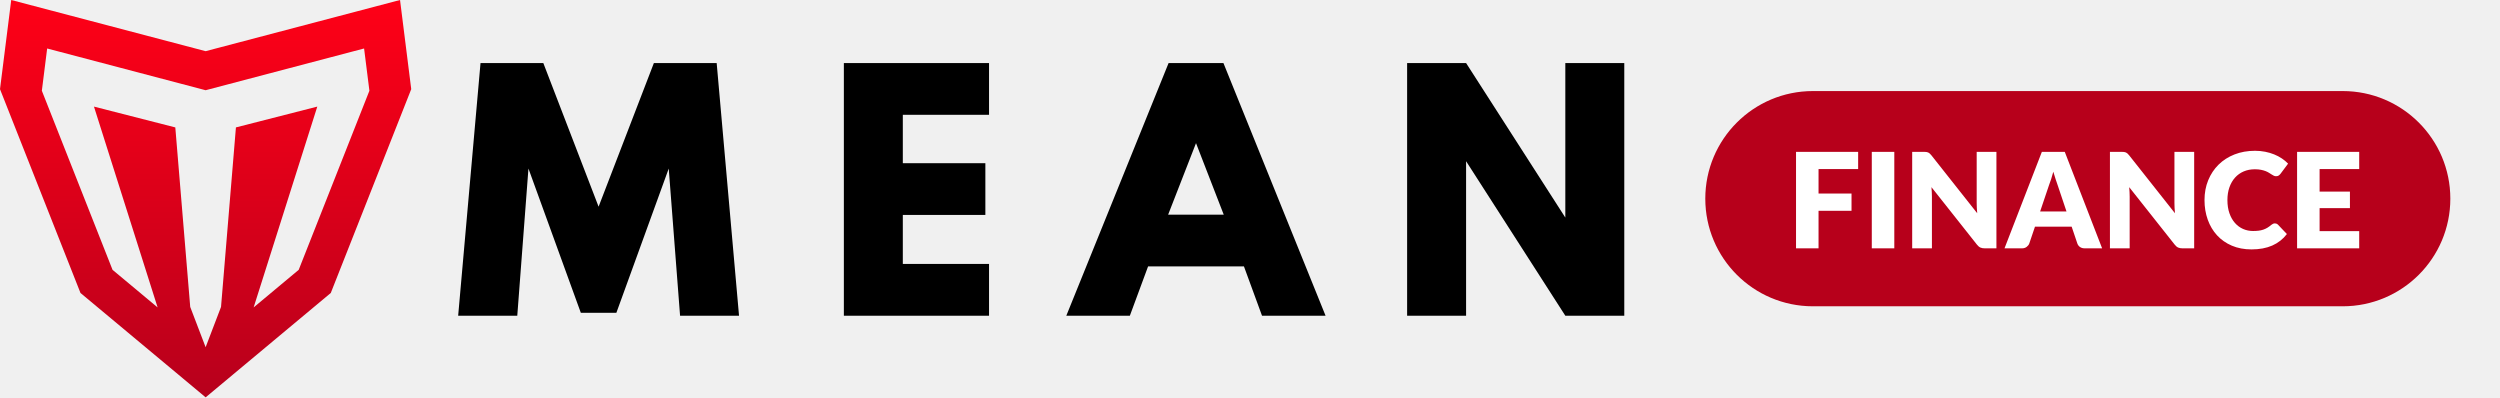
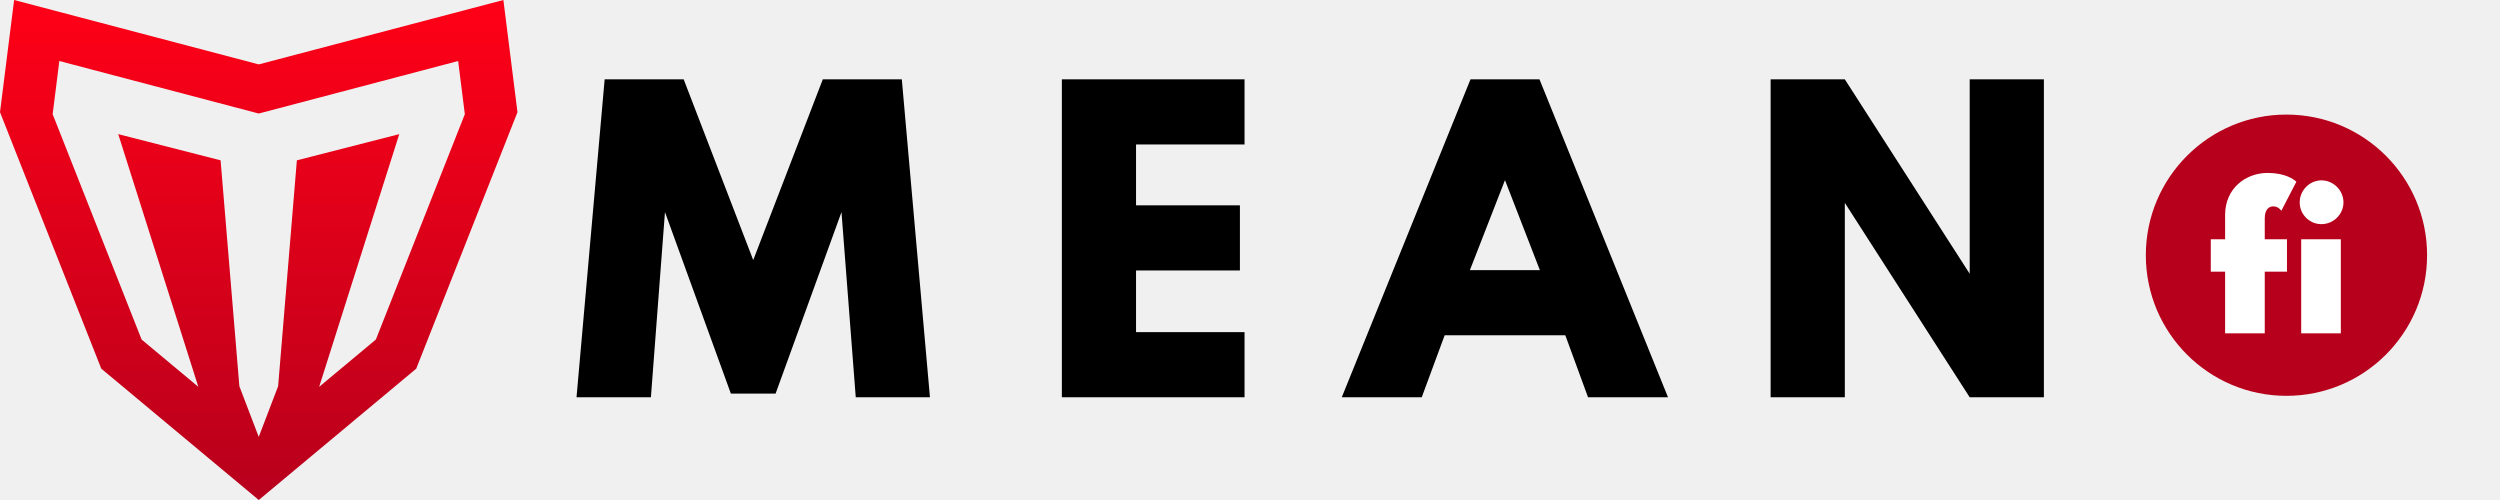
- <svg xmlns="http://www.w3.org/2000/svg" width="302px" height="48px" viewBox="0 0 302 48" version="1.1">
+ <svg xmlns="http://www.w3.org/2000/svg" width="240px" height="48px" viewBox="0 0 240 48" version="1.1">
  <defs>
    <linearGradient x1="50%" y1="0%" x2="50%" y2="100%" id="linearGradient-1">
      <stop stop-color="#FF0017" offset="0%" />
      <stop stop-color="#B7001C" offset="100%" />
    </linearGradient>
  </defs>
-   <g id="Logos/Source/Mean-Finance---Black-on-White" stroke="none" stroke-width="1" fill="none" fill-rule="evenodd">
+   <g id="Logos/Source/MeanFi-Black-on-White" stroke="none" stroke-width="1" fill="none" fill-rule="evenodd">
    <g id="Group">
      <g fill="url(#linearGradient-1)" id="Fill-1-Copy">
        <path d="M48.324,0 L24.84,6.182 L1.356,0 L0,10.77 L9.722,35.391 L24.842,48 L39.958,35.391 L49.677,10.77 L48.324,0 Z M43.982,5.857 L44.624,10.962 L36.083,32.596 L30.639,37.136 L38.329,12.877 L28.5,15.391 L26.7,37.076 L24.839,41.943 L22.979,37.076 L21.177,15.391 L11.35,12.877 L19.039,37.136 L13.595,32.596 L5.055,10.962 L5.697,5.857 L24.839,10.899 L43.982,5.857 Z" />
      </g>
      <path d="M62.487,38.14 L63.837,20.361 L70.164,37.788 L74.456,37.788 L80.783,20.361 L82.152,38.14 L89.275,38.14 L86.574,7.615 L78.989,7.615 L72.31,24.968 L65.632,7.615 L58.047,7.615 L55.346,38.14 L62.487,38.14 Z M119.476,38.14 L119.476,31.887 L109.06,31.887 L109.06,25.967 L119.032,25.967 L119.032,19.714 L109.06,19.714 L109.06,13.868 L119.476,13.868 L119.476,7.615 L101.938,7.615 L101.938,38.14 L119.476,38.14 Z M136.486,38.14 L138.688,32.183 L150.269,32.183 L152.452,38.14 L160.129,38.14 L147.79,7.615 L141.167,7.615 L128.809,38.14 L136.486,38.14 Z M147.827,25.93 L141.111,25.93 L144.478,17.291 L147.827,25.93 Z M177.103,38.14 L177.103,19.474 L189.091,38.14 L196.213,38.14 L196.213,7.615 L189.091,7.615 L189.091,26.282 L177.103,7.615 L169.98,7.615 L169.98,38.14 L177.103,38.14 Z" id="MEAN" fill="#000000" fill-rule="nonzero" />
    </g>
    <g id="Group" transform="translate(206, 11)">
-       <rect id="Rectangle" fill="#B7001B" x="0" y="0" width="90" height="26" rx="13" />
-       <path d="M13.68,19 L13.68,14.464 L17.664,14.464 L17.664,12.376 L13.68,12.376 L13.68,9.424 L18.464,9.424 L18.464,7.344 L10.96,7.344 L10.96,19 L13.68,19 Z M22.832,19 L22.832,7.344 L20.112,7.344 L20.112,19 L22.832,19 Z M27.376,19 L27.376,12.752 C27.376,12.581 27.371,12.399 27.36,12.204 C27.349,12.009 27.336,11.811 27.32,11.608 L27.32,11.608 L32.816,18.552 C32.949,18.723 33.088,18.84 33.232,18.904 C33.376,18.968 33.552,19 33.76,19 L33.76,19 L35.168,19 L35.168,7.344 L32.784,7.344 L32.784,13.512 C32.784,13.699 32.789,13.897 32.8,14.108 C32.811,14.319 32.827,14.536 32.848,14.76 L32.848,14.76 L27.312,7.76 C27.237,7.669 27.171,7.597 27.112,7.544 C27.053,7.491 26.992,7.449 26.928,7.42 C26.864,7.391 26.792,7.371 26.712,7.36 C26.632,7.349 26.533,7.344 26.416,7.344 L26.416,7.344 L24.992,7.344 L24.992,19 L27.376,19 Z M38.256,19 C38.48,19 38.669,18.94 38.824,18.82 C38.979,18.7 39.083,18.565 39.136,18.416 L39.136,18.416 L39.824,16.384 L44.256,16.384 L44.944,18.416 C45.003,18.587 45.108,18.727 45.26,18.836 C45.412,18.945 45.605,19 45.84,19 L45.84,19 L47.936,19 L43.424,7.344 L40.656,7.344 L36.144,19 L38.256,19 Z M43.632,14.544 L40.448,14.544 L41.52,11.368 C41.6,11.165 41.685,10.925 41.776,10.648 C41.867,10.371 41.955,10.069 42.04,9.744 C42.131,10.064 42.223,10.361 42.316,10.636 C42.409,10.911 42.491,11.149 42.56,11.352 L42.56,11.352 L43.632,14.544 Z M51.264,19 L51.264,12.752 C51.264,12.581 51.259,12.399 51.248,12.204 C51.237,12.009 51.224,11.811 51.208,11.608 L51.208,11.608 L56.704,18.552 C56.837,18.723 56.976,18.84 57.12,18.904 C57.264,18.968 57.44,19 57.648,19 L57.648,19 L59.056,19 L59.056,7.344 L56.672,7.344 L56.672,13.512 C56.672,13.699 56.677,13.897 56.688,14.108 C56.699,14.319 56.715,14.536 56.736,14.76 L56.736,14.76 L51.2,7.76 C51.125,7.669 51.059,7.597 51,7.544 C50.941,7.491 50.88,7.449 50.816,7.42 C50.752,7.391 50.68,7.371 50.6,7.36 C50.52,7.349 50.421,7.344 50.304,7.344 L50.304,7.344 L48.88,7.344 L48.88,19 L51.264,19 Z M65.984,19.128 C66.949,19.128 67.785,18.972 68.492,18.66 C69.199,18.348 69.787,17.885 70.256,17.272 L70.256,17.272 L69.184,16.144 C69.125,16.085 69.064,16.044 69,16.02 C68.936,15.996 68.872,15.984 68.808,15.984 C68.728,15.984 68.651,16.001 68.576,16.036 C68.501,16.071 68.432,16.115 68.368,16.168 C68.208,16.307 68.049,16.423 67.892,16.516 C67.735,16.609 67.569,16.685 67.396,16.744 C67.223,16.803 67.035,16.844 66.832,16.868 C66.629,16.892 66.405,16.904 66.16,16.904 C65.733,16.904 65.333,16.821 64.96,16.656 C64.587,16.491 64.26,16.249 63.98,15.932 C63.7,15.615 63.479,15.224 63.316,14.76 C63.153,14.296 63.072,13.765 63.072,13.168 C63.072,12.597 63.153,12.083 63.316,11.624 C63.479,11.165 63.705,10.775 63.996,10.452 C64.287,10.129 64.635,9.881 65.04,9.708 C65.445,9.535 65.893,9.448 66.384,9.448 C66.667,9.448 66.913,9.469 67.124,9.512 C67.335,9.555 67.519,9.607 67.676,9.668 C67.833,9.729 67.969,9.796 68.084,9.868 C68.199,9.94 68.304,10.007 68.4,10.068 C68.496,10.129 68.587,10.181 68.672,10.224 C68.757,10.267 68.848,10.288 68.944,10.288 C69.088,10.288 69.2,10.257 69.28,10.196 C69.36,10.135 69.429,10.067 69.488,9.992 L69.488,9.992 L70.4,8.768 C70.181,8.539 69.931,8.329 69.648,8.14 C69.365,7.951 69.056,7.788 68.72,7.652 C68.384,7.516 68.023,7.409 67.636,7.332 C67.249,7.255 66.837,7.216 66.4,7.216 C65.499,7.216 64.675,7.363 63.928,7.656 C63.181,7.949 62.54,8.36 62.004,8.888 C61.468,9.416 61.051,10.044 60.752,10.772 C60.453,11.5 60.304,12.299 60.304,13.168 C60.304,14.021 60.435,14.812 60.696,15.54 C60.957,16.268 61.332,16.897 61.82,17.428 C62.308,17.959 62.903,18.375 63.604,18.676 C64.305,18.977 65.099,19.128 65.984,19.128 Z M78.992,19 L78.992,16.92 L74.208,16.92 L74.208,14.144 L77.872,14.144 L77.872,12.144 L74.208,12.144 L74.208,9.424 L78.992,9.424 L78.992,7.344 L71.488,7.344 L71.488,19 L78.992,19 Z" id="FINANCE" fill="#FFFFFF" fill-rule="nonzero" />
+       <rect id="Rectangle" fill="#B7001B" x="0" y="0" width="27" height="27" rx="13.5" />
+       <path d="M11.416,21 L11.416,15.082 L13.55,15.082 L13.55,11.969 L11.416,11.969 L11.416,9.967 C11.416,9.065 11.845,8.812 12.241,8.812 C12.659,8.812 12.923,9.109 13.011,9.23 L14.452,6.447 C14.21,6.216 13.374,5.6 11.691,5.6 C9.634,5.6 7.61,7.041 7.61,9.637 L7.61,11.969 L6.235,11.969 L6.235,15.082 L7.61,15.082 L7.61,21 L11.416,21 Z M16.71,10.512 C16.71,10.512 16.709,10.512 16.708,10.512 L16.861,10.517 C16.784,10.517 16.708,10.513 16.634,10.505 C16.6,10.501 16.567,10.497 16.533,10.492 C16.519,10.489 16.504,10.487 16.49,10.484 C16.451,10.477 16.412,10.469 16.373,10.46 C16.361,10.457 16.348,10.454 16.336,10.451 C16.297,10.441 16.258,10.43 16.22,10.417 C16.206,10.413 16.191,10.408 16.177,10.403 C16.142,10.391 16.107,10.378 16.072,10.364 C16.059,10.358 16.045,10.352 16.032,10.347 C15.997,10.332 15.964,10.316 15.93,10.3 C15.916,10.293 15.902,10.285 15.889,10.278 C15.799,10.231 15.714,10.178 15.633,10.119 C15.616,10.107 15.599,10.094 15.582,10.081 C15.56,10.064 15.537,10.045 15.515,10.027 C15.5,10.014 15.485,10.001 15.47,9.987 C15.445,9.966 15.422,9.943 15.398,9.92 C15.385,9.907 15.371,9.894 15.358,9.88 C15.337,9.858 15.316,9.835 15.295,9.811 C15.283,9.798 15.271,9.784 15.259,9.77 C14.954,9.405 14.771,8.936 14.771,8.427 C14.771,7.283 15.706,6.315 16.861,6.315 C18.005,6.315 18.973,7.272 18.973,8.427 C18.973,9.571 18.016,10.517 16.861,10.517 L16.861,10.517 Z M18.72,21 L18.72,11.969 L14.914,11.969 L14.914,21 L18.72,21 Z" id="fi" fill="#FFFFFF" fill-rule="nonzero" />
    </g>
  </g>
</svg>
